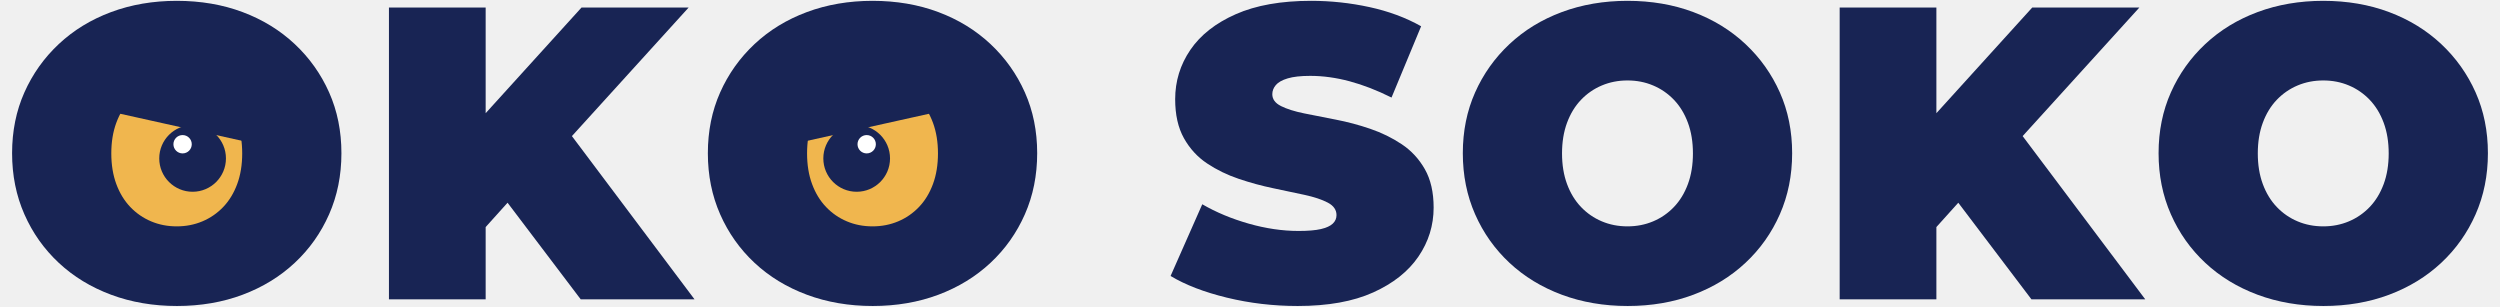
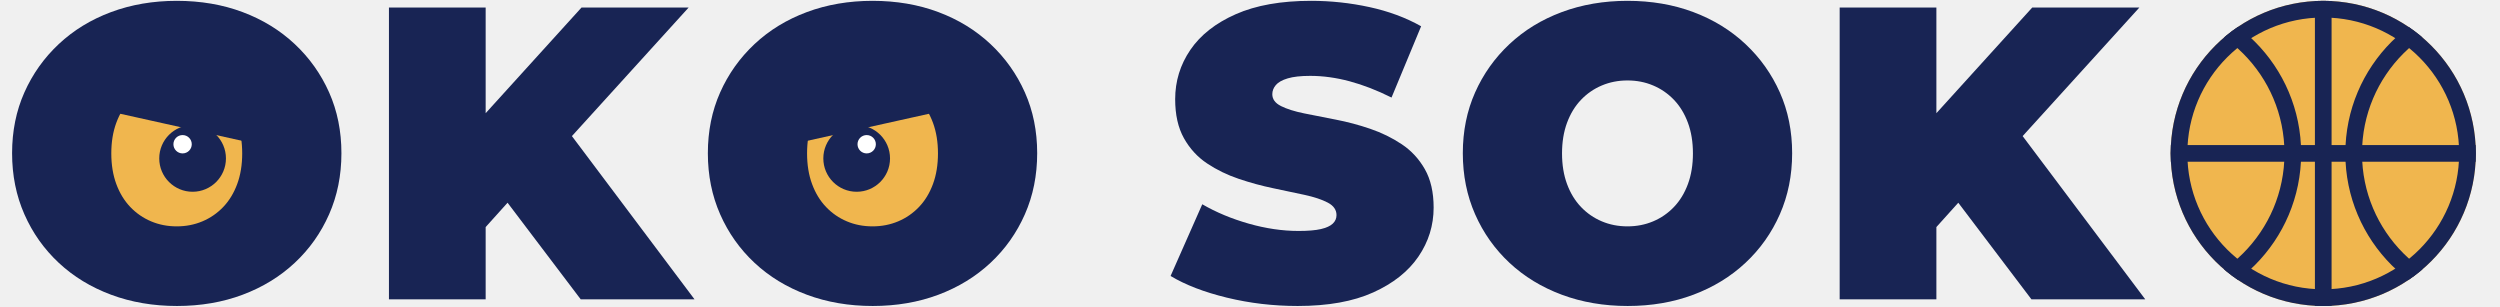
<svg xmlns="http://www.w3.org/2000/svg" viewBox="0 -2 5997 736" role="img" aria-label="Oko Soko">
  <defs>
    <clipPath id="e1">
      <ellipse cx="424" cy="366" rx="165" ry="183" />
    </clipPath>
    <clipPath id="e2">
      <ellipse cx="2093" cy="366" rx="165" ry="183" />
+     </clipPath>
+     <clipPath id="b">
+       <circle cx="5573" cy="366" r="366" />
    </clipPath>
  </defs>
  <g fill="#182454">
    <ellipse cx="424" cy="366" rx="178" ry="196" fill="#F0B64E" />
    <circle cx="462" cy="378" r="80" fill="#182454" />
    <circle cx="438" cy="344" r="22" fill="#FFFFFF" />
    <path transform="translate(0.0 716) scale(1 -1)" d="M424.5 -16Q339 -16 266.5 11Q194 38 141 87.5Q88 137 58.5 204Q29 270.9 29 350.5Q29 430 58.5 496.3Q88 562.6 141 612.3Q194 662 266.4 689Q338.9 716 424 716Q510 716 582 689Q654 662 707 612.3Q760 562.6 789.5 496.3Q819 430 819 350.5Q819 270.9 789.5 204Q760 137 707 87.5Q654 38 582 11Q510 -16 424.5 -16ZM424 175Q457 175 485.5 187Q514 199 535.5 221.5Q557 244 569 276.5Q581 309 581 350Q581 391 569 423.5Q557 456 535.5 478.5Q514 501 485.5 513Q457.1 525 424 525Q391 525 362.5 513Q334 501 312.5 478.5Q291 456 279 423.5Q267 391 267 350Q267 309 279 276.5Q291 244 312.5 221.5Q334 199 362.5 187Q390.9 175 424 175Z" />
    <polygon clip-path="url(#e1)" points="244,166 604,166 604,341 244,261" />
    <path transform="translate(876.0 716) scale(1 -1)" d="M268 150 255 409 519 700H776L480 374L349 240ZM57 0V700H289V0ZM517 0 311 272 464 434 790 0Z" />
    <ellipse cx="2093" cy="366" rx="178" ry="196" fill="#F0B64E" />
    <circle cx="2055" cy="378" r="80" fill="#182454" />
    <circle cx="2079" cy="344" r="22" fill="#FFFFFF" />
    <path transform="translate(1669.0 716) scale(1 -1)" d="M424.5 -16Q339 -16 266.5 11Q194 38 141 87.5Q88 137 58.5 204Q29 270.9 29 350.5Q29 430 58.5 496.3Q88 562.6 141 612.3Q194 662 266.4 689Q338.9 716 424 716Q510 716 582 689Q654 662 707 612.3Q760 562.6 789.5 496.3Q819 430 819 350.5Q819 270.9 789.5 204Q760 137 707 87.5Q654 38 582 11Q510 -16 424.5 -16ZM424 175Q457 175 485.5 187Q514 199 535.5 221.5Q557 244 569 276.5Q581 309 581 350Q581 391 569 423.5Q557 456 535.5 478.5Q514 501 485.5 513Q457.1 525 424 525Q391 525 362.5 513Q334 501 312.5 478.5Q291 456 279 423.5Q267 391 267 350Q267 309 279 276.5Q291 244 312.5 221.5Q334 199 362.5 187Q390.9 175 424 175Z" />
    <polygon clip-path="url(#e2)" points="1913,166 2273,166 2273,261 1913,341" />
    <path transform="translate(2795.0 716) scale(1 -1)" d="M318 -16Q230 -16 148 4Q66 24 13 56L89 228Q139 199 200.5 181.5Q262 164 320 164Q354 164 373.5 168.5Q393 173 402 181.5Q411 190 411 202Q411 221 390 232Q369 243 334.5 250.5Q300 258 259 266.5Q218 275 176.5 289Q135 303 100.5 326Q66 349 45 386.5Q24 424 24 480Q24 545 60.5 598.5Q97 652 169.5 684Q242 716 350 716Q421 716 490 701Q559 686 614 655L543 484Q491 510 442.5 523Q394 536 348 536Q314 536 294 530Q274 524 265.5 514Q257 504 257 492Q257 474 278 463.5Q299 453 333.5 446Q368 439 409.5 431Q451 423 492 409Q533 395 567.5 372Q602 349 623 312Q644 275 644 220Q644 156 607.5 102.5Q571 49 499 16.5Q427 -16 318 -16Z" />
    <path transform="translate(3480.0 716) scale(1 -1)" d="M424.5 -16Q339 -16 266.5 11Q194 38 141 87.5Q88 137 58.5 204Q29 270.9 29 350.5Q29 430 58.5 496.3Q88 562.6 141 612.3Q194 662 266.4 689Q338.9 716 424 716Q510 716 582 689Q654 662 707 612.3Q760 562.6 789.5 496.3Q819 430 819 350.5Q819 270.9 789.5 204Q760 137 707 87.5Q654 38 582 11Q510 -16 424.5 -16ZM424 175Q457 175 485.5 187Q514 199 535.5 221.5Q557 244 569 276.5Q581 309 581 350Q581 391 569 423.5Q557 456 535.5 478.5Q514 501 485.5 513Q457.1 525 424 525Q391 525 362.5 513Q334 501 312.5 478.5Q291 456 279 423.5Q267 391 267 350Q267 309 279 276.5Q291 244 312.5 221.5Q334 199 362.5 187Q390.9 175 424 175Z" />
    <path transform="translate(4356.0 716) scale(1 -1)" d="M268 150 255 409 519 700H776L480 374L349 240ZM57 0V700H289V0ZM517 0 311 272 464 434 790 0Z" />
-     <path transform="translate(5149.0 716) scale(1 -1)" d="M424.5 -16Q339 -16 266.5 11Q194 38 141 87.5Q88 137 58.5 204Q29 270.9 29 350.5Q29 430 58.5 496.3Q88 562.6 141 612.3Q194 662 266.4 689Q338.9 716 424 716Q510 716 582 689Q654 662 707 612.3Q760 562.6 789.5 496.3Q819 430 819 350.5Q819 270.9 789.5 204Q760 137 707 87.5Q654 38 582 11Q510 -16 424.5 -16ZM424 175Q457 175 485.5 187Q514 199 535.5 221.5Q557 244 569 276.5Q581 309 581 350Q581 391 569 423.5Q557 456 535.5 478.5Q514 501 485.5 513Q457.1 525 424 525Q391 525 362.5 513Q334 501 312.5 478.5Q291 456 279 423.5Q267 391 267 350Q267 309 279 276.5Q291 244 312.5 221.5Q334 199 362.5 187Q390.9 175 424 175Z" />
+     <circle cx="5573" cy="366" r="366" fill="#F0B64E" />
+     <g clip-path="url(#b)" fill="none" stroke="#182454" stroke-width="40">
+       <line x1="5573" y1="0" x2="5573" y2="732" />
+       <line x1="5207" y1="366" x2="5939" y2="366" />
+       <circle cx="5141" cy="366" r="359" />
+       <circle cx="6005" cy="366" r="359" />
+     </g>
+     <circle cx="5573" cy="366" r="346.0" fill="none" stroke="#182454" stroke-width="40" />
  </g>
</svg>
